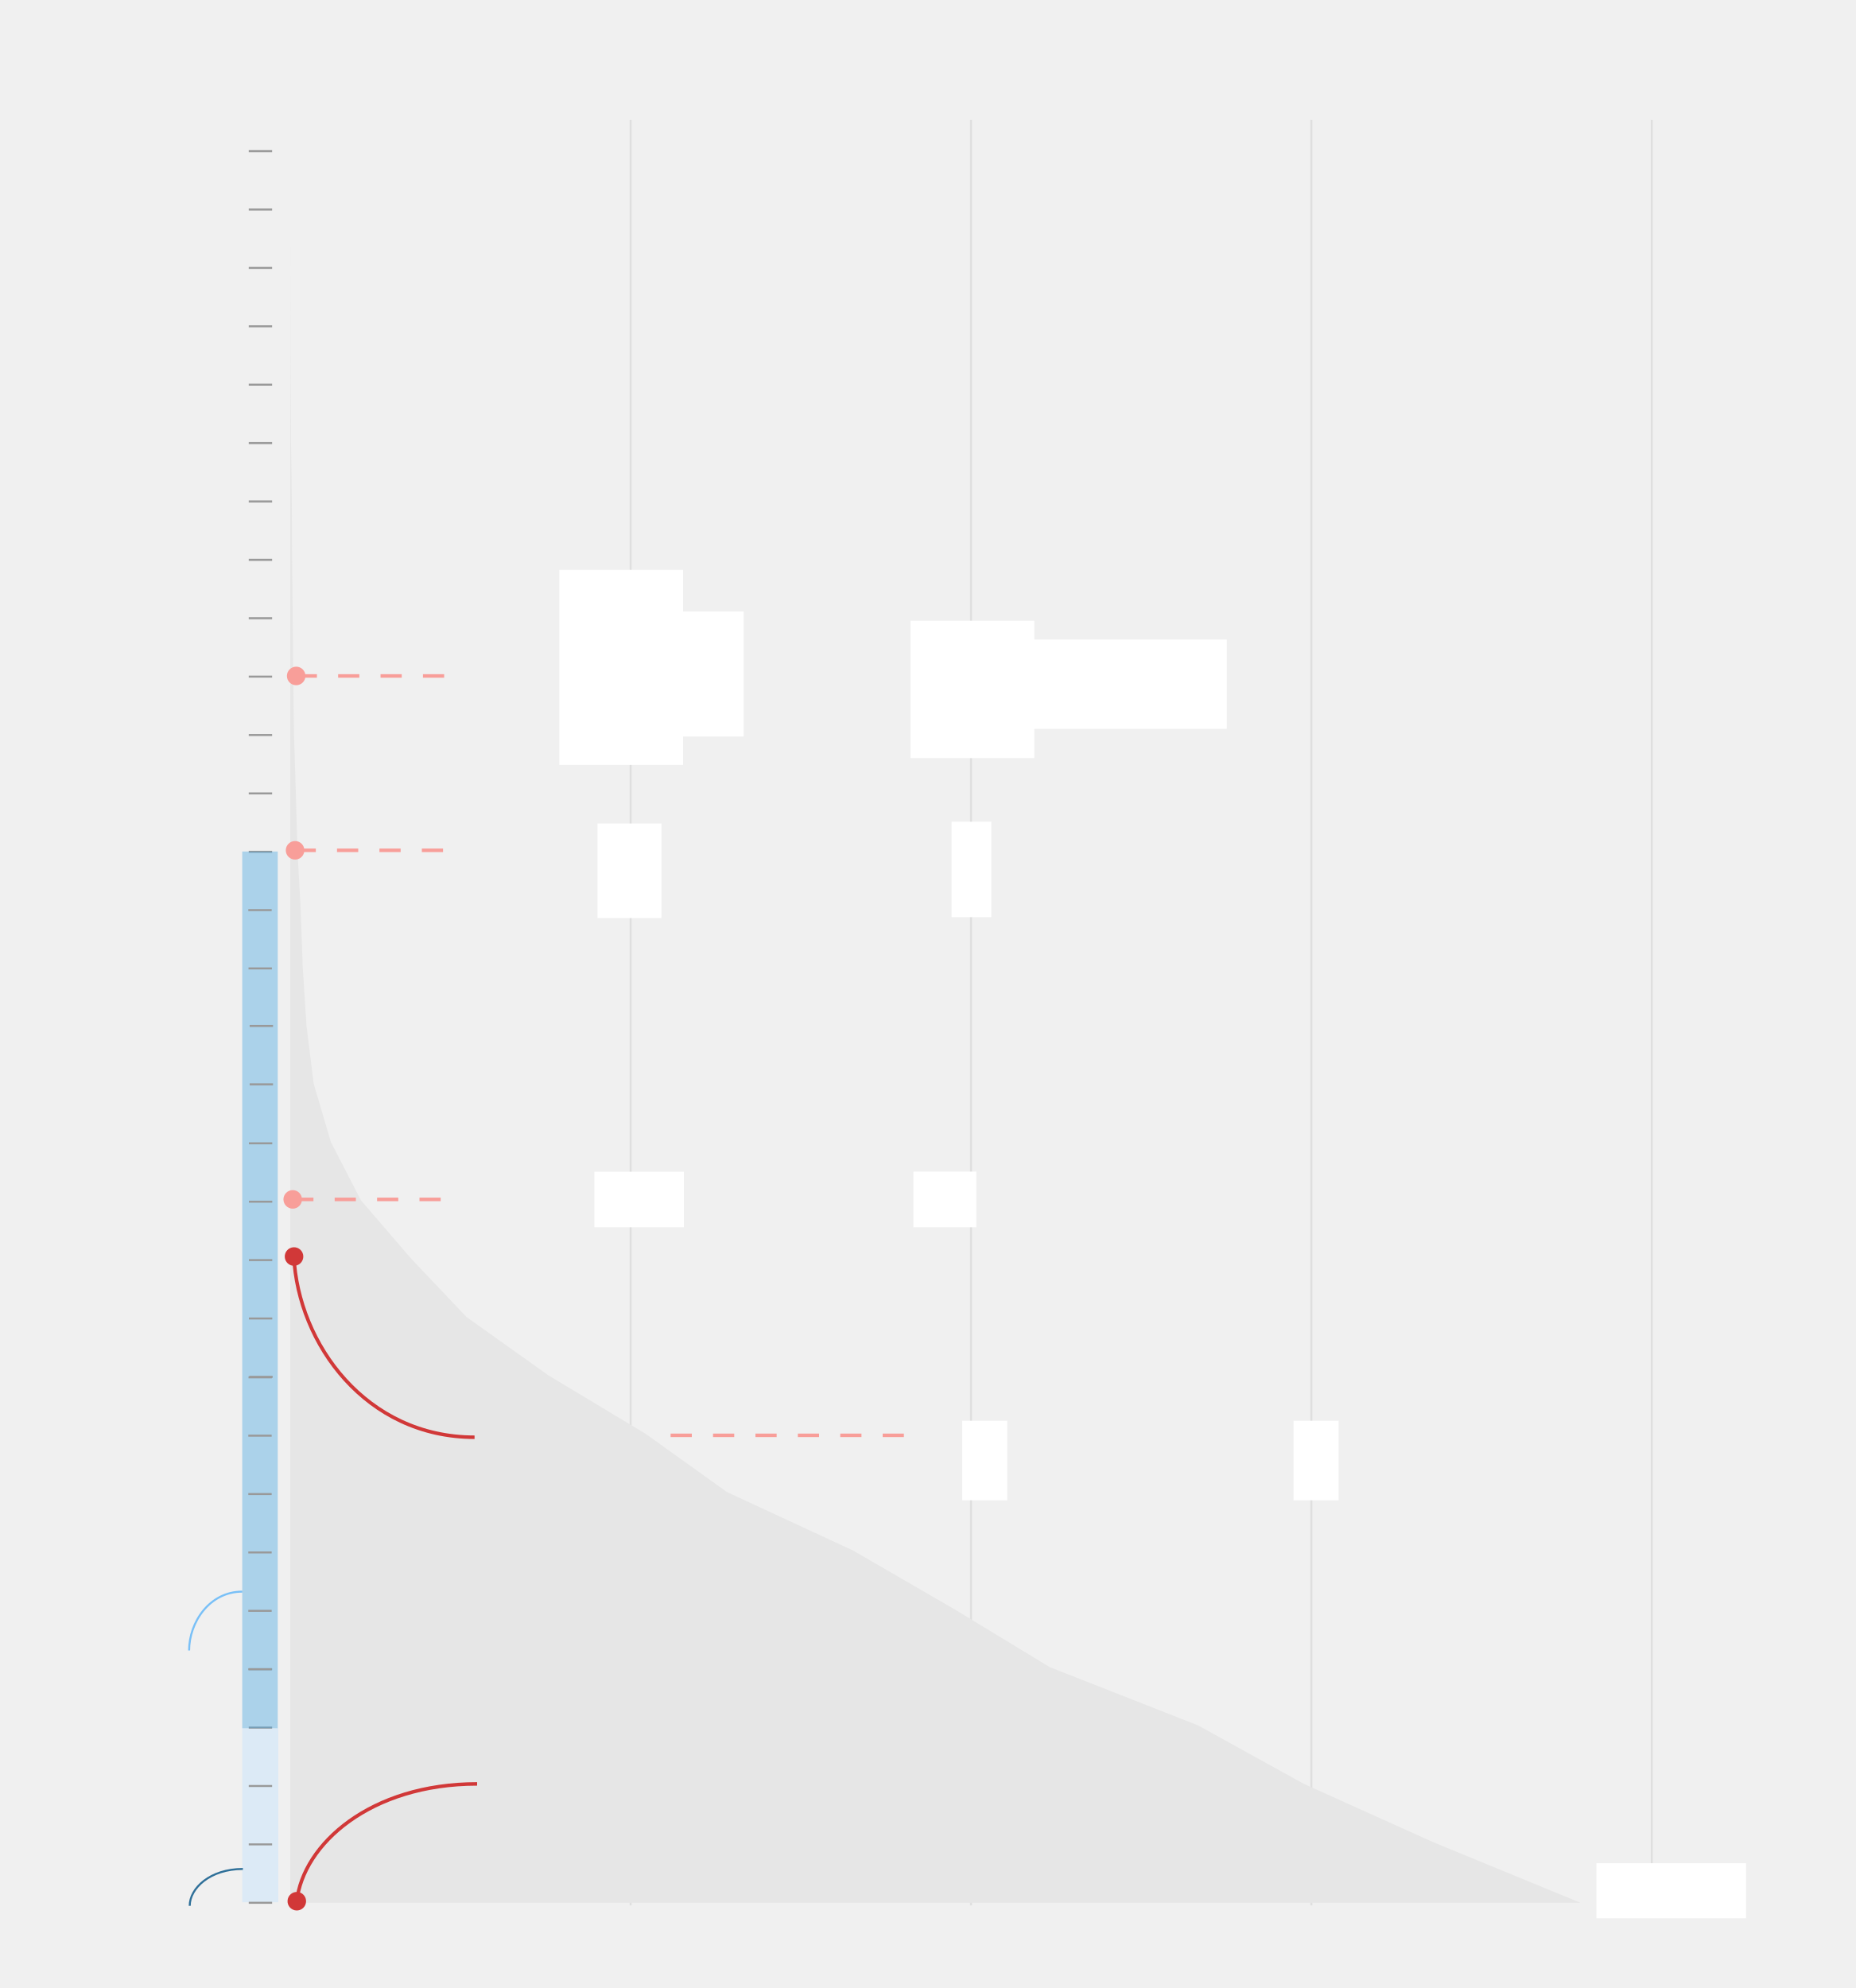
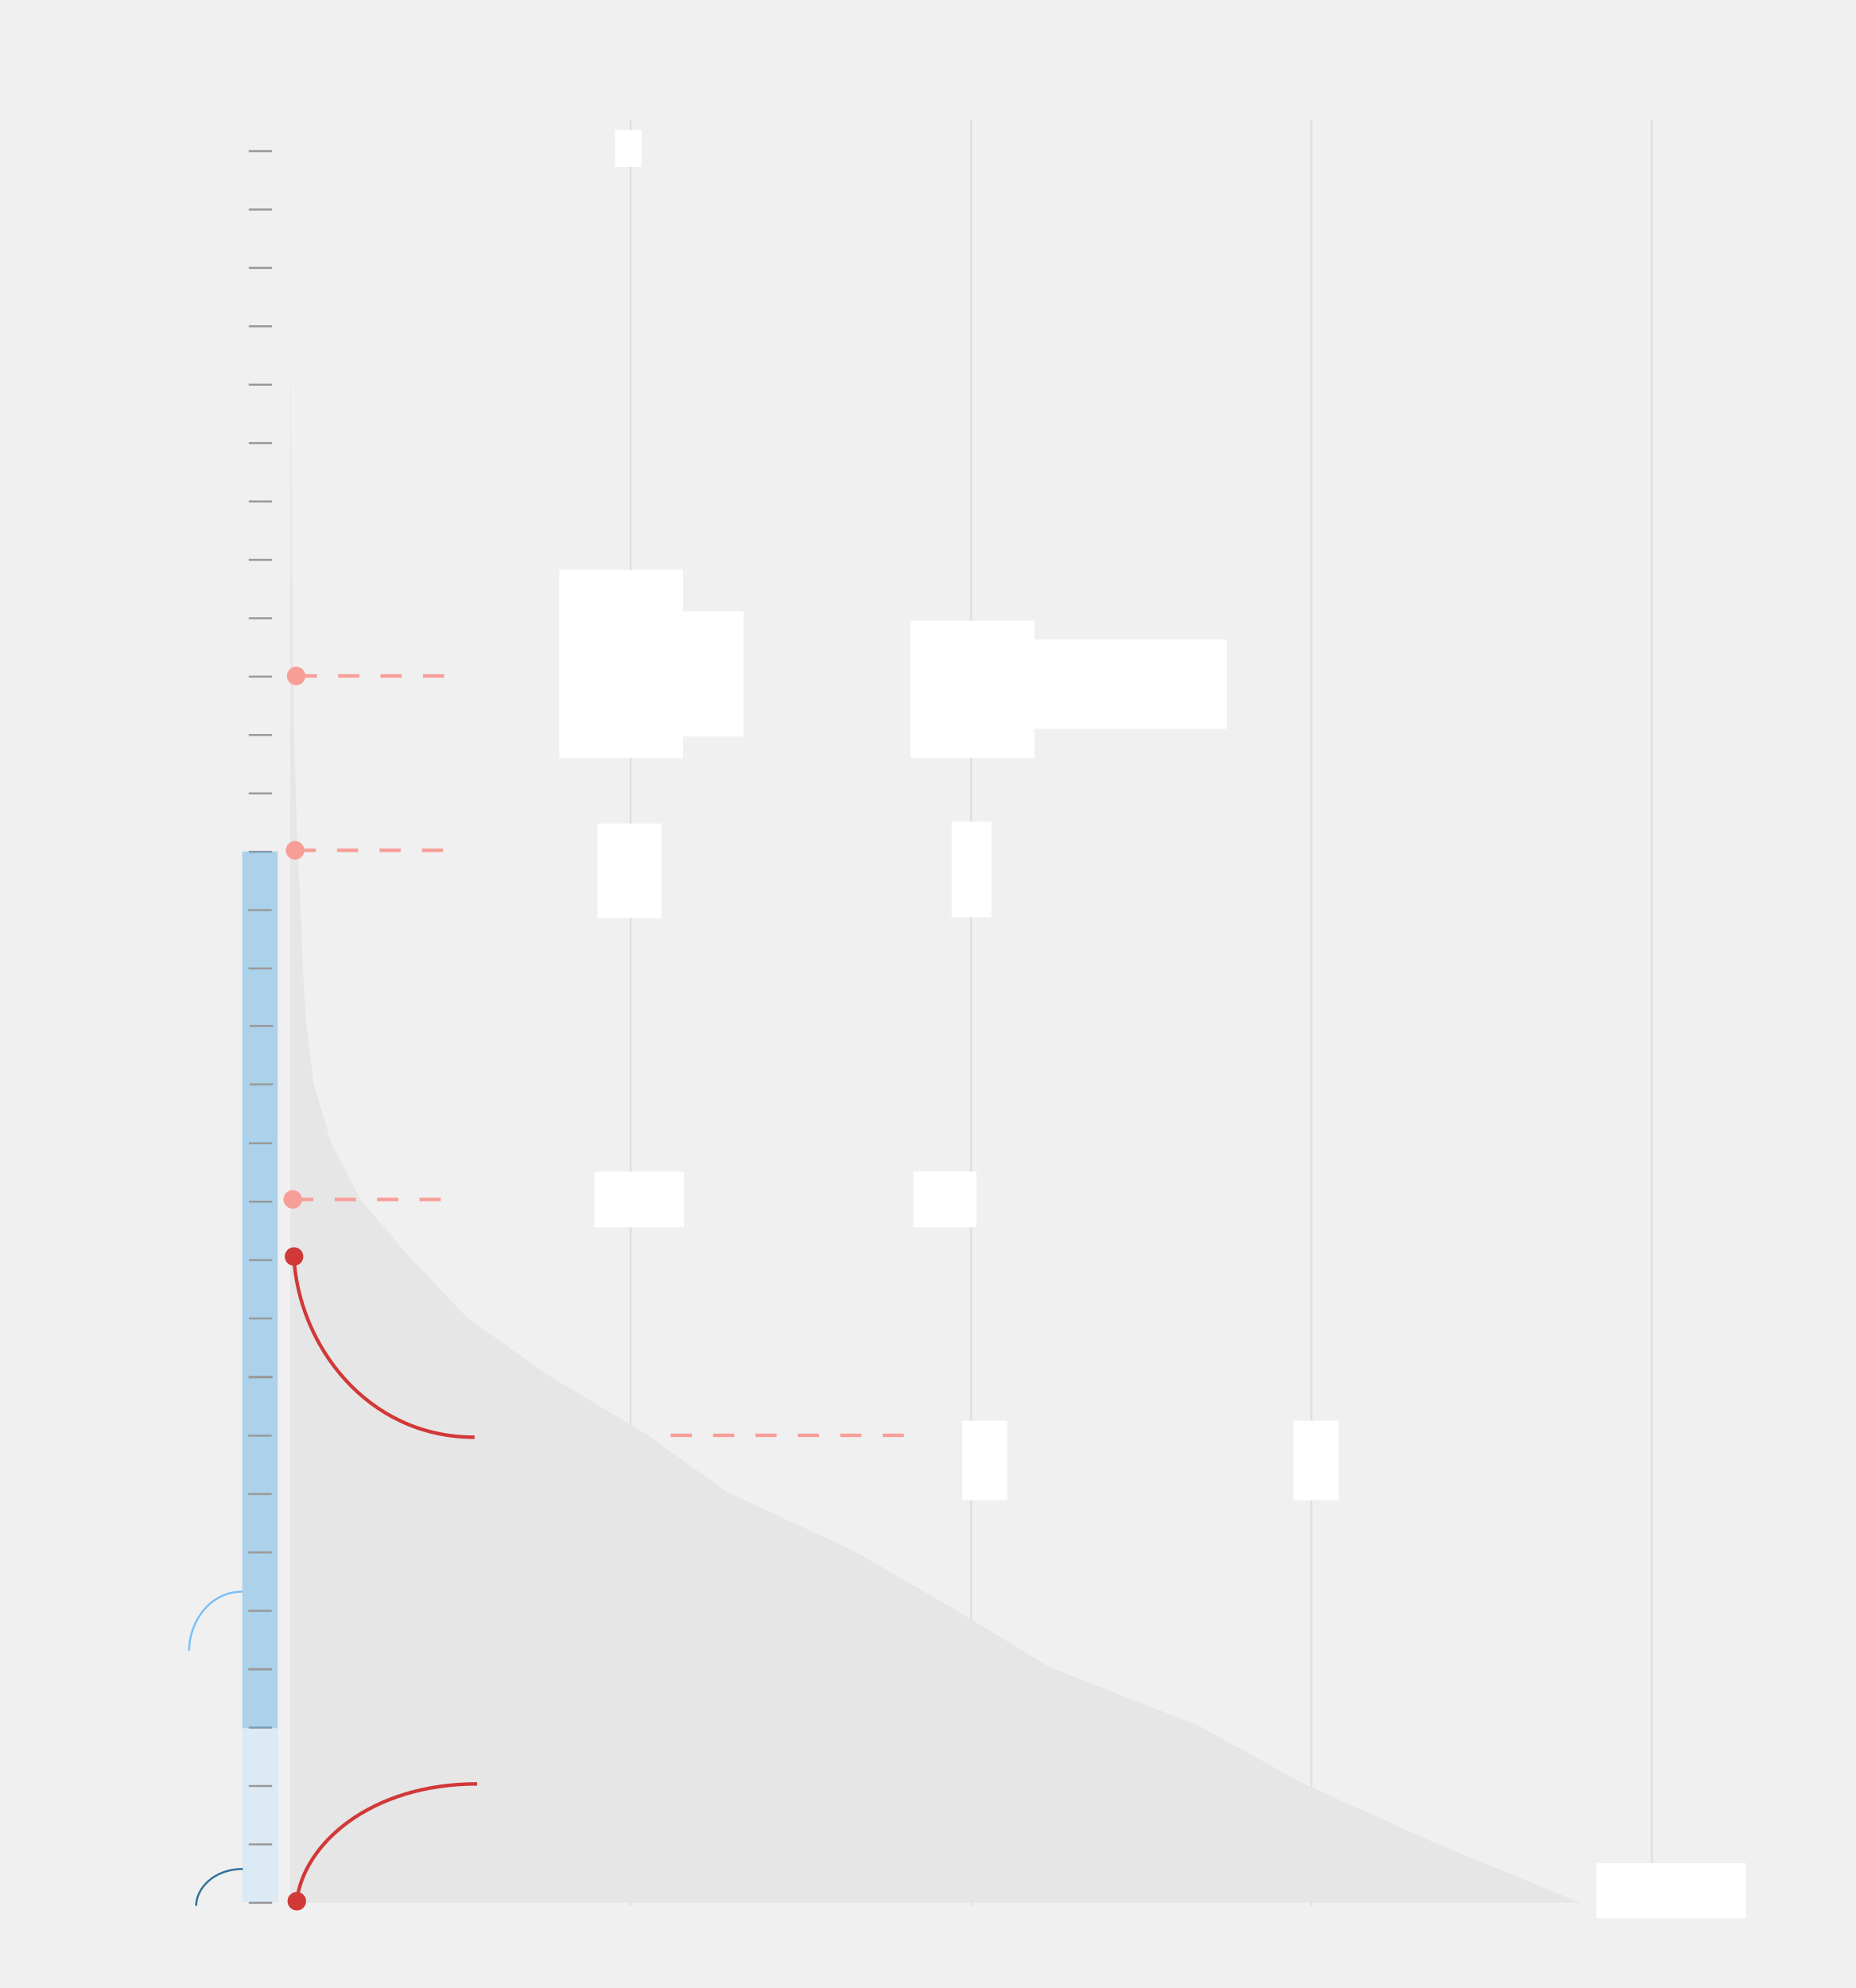
<svg xmlns="http://www.w3.org/2000/svg" version="1.2" baseProfile="tiny" id="g-cornell-desktop-img" x="0px" y="0px" viewBox="0 0 700 750" xml:space="preserve">
  <g>
    <line style="opacity:0.2;" fill="none" stroke="#999999" stroke-width="0.75" stroke-miterlimit="10" x1="366.326" y1="718.848" x2="366.326" y2="45.254" />
    <line style="opacity:0.2;" fill="none" stroke="#999999" stroke-width="0.75" stroke-miterlimit="10" x1="623.149" y1="718.848" x2="623.149" y2="45.254" />
    <line style="opacity:0.2;" fill="none" stroke="#999999" stroke-width="0.75" stroke-miterlimit="10" x1="237.914" y1="718.848" x2="237.914" y2="45.254" />
    <rect x="602.264" y="702.922" fill="#FFFFFF" width="56.457" height="20.753" />
    <rect x="256.423" y="230.677" fill="#FFFFFF" width="24.111" height="47.202" />
    <line style="opacity:0.2;" fill="none" stroke="#999999" stroke-width="0.75" stroke-miterlimit="10" x1="494.737" y1="718.848" x2="494.737" y2="45.254" />
    <rect x="224.249" y="442.052" fill="#FFFFFF" width="33.751" height="20.948" />
    <rect style="opacity:0.4;" x="65.365" y="678.023" transform="matrix(-1.431136e-07 1 -1 -1.431136e-07 783.0229 586.6353)" fill="#BDE1FF" width="65.658" height="13.612" />
    <polyline fill="#E6E6E6" points="109.518,56.575 109.518,78.59 109.528,100.604 109.581,122.619 109.655,144.633 109.793,166.648    110.078,188.644 110.194,210.659 110.426,232.674 110.617,254.688 110.902,276.703 111.599,298.717 112.212,320.732    113.426,342.747 114.208,364.761 115.613,386.776 118.328,408.79 124.804,430.805 136.16,452.82 155.101,474.834 175.985,496.849    206.874,518.864 243.509,540.878 274.25,562.893 321.755,584.907 359.763,606.922 396.018,628.937 452.038,650.951    491.864,672.966 540.689,694.98 596.266,717.847 109.518,717.847 109.518,139.94  " />
    <path fill="#E3DACB" stroke="#E3DACB" stroke-width="5" stroke-linecap="round" stroke-linejoin="round" stroke-miterlimit="10" d="   M160.829,220.024" />
    <line fill="none" stroke="#999999" stroke-width="0.75" stroke-miterlimit="10" x1="93.841" y1="57.017" x2="102.655" y2="57.017" />
    <line fill="none" stroke="#999999" stroke-width="0.75" stroke-miterlimit="10" x1="93.841" y1="79.045" x2="102.655" y2="79.045" />
    <rect x="349.191" y="241.281" fill="#FFFFFF" width="113.64" height="33.686" />
    <g>
      <line fill="none" stroke="#F89E99" stroke-width="1.33" stroke-miterlimit="10" stroke-dasharray="8,8" x1="110.256" y1="452.488" x2="170.343" y2="452.487" />
      <g>
        <path fill="#F89E99" d="M110.431,455.988c-1.933,0-3.5-1.567-3.5-3.5s1.567-3.5,3.5-3.5c1.933,0,3.5,1.567,3.5,3.5     C113.931,454.421,112.364,455.988,110.431,455.988z" />
      </g>
    </g>
    <line fill="none" stroke="#999999" stroke-width="0.75" stroke-miterlimit="10" x1="93.841" y1="101.073" x2="102.655" y2="101.073" />
    <line fill="none" stroke="#999999" stroke-width="0.75" stroke-miterlimit="10" x1="93.841" y1="123.1" x2="102.655" y2="123.1" />
    <line fill="none" stroke="#999999" stroke-width="0.75" stroke-miterlimit="10" x1="93.841" y1="145.128" x2="102.655" y2="145.128" />
    <line fill="none" stroke="#999999" stroke-width="0.75" stroke-miterlimit="10" x1="93.841" y1="167.156" x2="102.655" y2="167.156" />
    <line fill="none" stroke="#999999" stroke-width="0.75" stroke-miterlimit="10" x1="93.841" y1="189.183" x2="102.655" y2="189.183" />
    <line fill="none" stroke="#999999" stroke-width="0.75" stroke-miterlimit="10" x1="93.841" y1="211.211" x2="102.655" y2="211.211" />
    <line fill="none" stroke="#999999" stroke-width="0.75" stroke-miterlimit="10" x1="93.841" y1="233.239" x2="102.655" y2="233.239" />
    <line fill="none" stroke="#999999" stroke-width="0.75" stroke-miterlimit="10" x1="93.841" y1="255.266" x2="102.655" y2="255.266" />
    <line fill="none" stroke="#999999" stroke-width="0.75" stroke-miterlimit="10" x1="93.841" y1="277.294" x2="102.655" y2="277.294" />
    <line fill="none" stroke="#999999" stroke-width="0.75" stroke-miterlimit="10" x1="93.841" y1="299.322" x2="102.655" y2="299.322" />
    <line fill="none" stroke="#999999" stroke-width="0.75" stroke-miterlimit="10" x1="93.841" y1="321.349" x2="102.655" y2="321.349" />
    <line fill="none" stroke="#999999" stroke-width="0.75" stroke-miterlimit="10" x1="93.841" y1="629.737" x2="102.655" y2="629.737" />
    <line fill="none" stroke="#999999" stroke-width="0.75" stroke-miterlimit="10" x1="93.841" y1="651.764" x2="102.655" y2="651.764" />
    <line fill="none" stroke="#999999" stroke-width="0.75" stroke-miterlimit="10" x1="93.841" y1="673.792" x2="102.655" y2="673.792" />
    <line fill="none" stroke="#999999" stroke-width="0.75" stroke-miterlimit="10" x1="93.841" y1="695.82" x2="102.655" y2="695.82" />
    <line fill="none" stroke="#999999" stroke-width="0.75" stroke-miterlimit="10" x1="93.841" y1="717.847" x2="102.655" y2="717.847" />
-     <rect x="211" y="215" fill="#FFFFFF" width="46.706" height="73.561" />
+     <rect x="211" y="215" fill="#FFFFFF" width="46.706" height="71" />
    <path fill="none" stroke="#79C0F7" stroke-width="0.75" stroke-miterlimit="10" d="M91.403,600.464   c-12.402,0-20.06,11.617-20.06,22.189" />
    <g>
      <line fill="none" stroke="#F89E99" stroke-width="1.33" stroke-miterlimit="10" stroke-dasharray="8,8" x1="111.564" y1="255.01" x2="170.418" y2="255.01" />
      <g>
        <path fill="#F89E99" d="M111.739,258.51c-1.933,0-3.5-1.567-3.5-3.5c0-1.933,1.567-3.5,3.5-3.5c1.933,0,3.5,1.567,3.5,3.5     C115.239,256.943,113.672,258.51,111.739,258.51z" />
      </g>
    </g>
    <rect style="opacity:0.4;" x="-67.294" y="479.921" transform="matrix(2.267451e-07 1 -1 2.267451e-07 584.706 388.5329)" fill="#44A6E0" width="330.761" height="13.397" />
    <line fill="none" stroke="#999999" stroke-width="0.75" stroke-miterlimit="10" x1="93.68" y1="541.626" x2="102.493" y2="541.626" />
    <line fill="none" stroke="#999999" stroke-width="0.75" stroke-miterlimit="10" x1="93.68" y1="563.654" x2="102.493" y2="563.654" />
    <line fill="none" stroke="#999999" stroke-width="0.75" stroke-miterlimit="10" x1="93.68" y1="585.681" x2="102.493" y2="585.681" />
    <line fill="none" stroke="#999999" stroke-width="0.75" stroke-miterlimit="10" x1="93.68" y1="607.709" x2="102.493" y2="607.709" />
    <line fill="none" stroke="#999999" stroke-width="0.75" stroke-miterlimit="10" x1="93.68" y1="629.737" x2="102.493" y2="629.737" />
    <line fill="none" stroke="#999999" stroke-width="0.75" stroke-miterlimit="10" x1="93.68" y1="343.349" x2="102.493" y2="343.349" />
    <line fill="none" stroke="#999999" stroke-width="0.75" stroke-miterlimit="10" x1="93.761" y1="365.349" x2="102.574" y2="365.349" />
    <rect x="225.423" y="310.68" fill="#FFFFFF" width="24.111" height="35.669" />
    <line fill="none" stroke="#999999" stroke-width="0.75" stroke-miterlimit="10" x1="93.761" y1="519.626" x2="102.574" y2="519.626" />
    <g>
      <path fill="none" stroke="#D13838" stroke-width="1.33" stroke-miterlimit="10" d="M179.031,542.22    c-40.842,0-66.566-35.136-68.188-68.353" />
      <g>
        <path fill="#D13838" d="M114.423,473.876c-0.091-1.931-1.73-3.423-3.661-3.332c-1.931,0.091-3.423,1.73-3.332,3.661     c0.091,1.931,1.73,3.423,3.661,3.332C113.022,477.446,114.514,475.806,114.423,473.876z" />
      </g>
    </g>
    <rect x="344.598" y="442" fill="#FFFFFF" width="23.751" height="21" />
    <line fill="none" stroke="#999999" stroke-width="0.75" stroke-miterlimit="10" x1="94.059" y1="519.44" x2="102.873" y2="519.44" />
    <rect x="359" y="310" fill="#FFFFFF" width="15" height="36" />
    <line fill="none" stroke="#999999" stroke-width="0.75" stroke-miterlimit="10" x1="93.898" y1="431.33" x2="102.711" y2="431.33" />
    <line fill="none" stroke="#999999" stroke-width="0.75" stroke-miterlimit="10" x1="93.898" y1="453.357" x2="102.711" y2="453.357" />
    <line fill="none" stroke="#999999" stroke-width="0.75" stroke-miterlimit="10" x1="93.898" y1="475.385" x2="102.711" y2="475.385" />
    <line fill="none" stroke="#999999" stroke-width="0.75" stroke-miterlimit="10" x1="93.898" y1="497.413" x2="102.711" y2="497.413" />
    <line fill="none" stroke="#999999" stroke-width="0.75" stroke-miterlimit="10" x1="94.185" y1="387.057" x2="102.998" y2="387.057" />
    <line fill="none" stroke="#999999" stroke-width="0.75" stroke-miterlimit="10" x1="94.185" y1="409.085" x2="102.998" y2="409.085" />
    <g>
      <line fill="none" stroke="#F89E99" stroke-width="1.33" stroke-miterlimit="10" stroke-dasharray="8,8" x1="111.146" y1="320.791" x2="170" y2="320.791" />
      <g>
        <path fill="#F89E99" d="M111.321,324.291c-1.933,0-3.5-1.567-3.5-3.5c0-1.933,1.567-3.5,3.5-3.5c1.933,0,3.5,1.567,3.5,3.5     C114.821,322.724,113.254,324.291,111.321,324.291z" />
      </g>
    </g>
    <line fill="none" stroke="#F89E99" stroke-width="1.33" stroke-miterlimit="10" stroke-dasharray="8" x1="253" y1="541.5" x2="342" y2="541.499" />
    <rect x="363" y="536" fill="#FFFFFF" width="17" height="30" />
    <g>
      <path fill="none" stroke="#D13838" stroke-width="1.33" stroke-miterlimit="10" d="M180,673    c-40.149,0-65.685,22.635-68.065,44.431" />
      <g>
        <path fill="#D13838" d="M108.479,717.037c-0.121,1.929,1.345,3.592,3.274,3.713s3.592-1.345,3.713-3.274     c0.121-1.929-1.345-3.592-3.274-3.713C110.262,713.642,108.6,715.108,108.479,717.037z" />
      </g>
    </g>
-     <path fill="none" stroke="#2F7099" stroke-width="0.75" stroke-miterlimit="10" d="M91.634,705.089   c-12.402,0-20.06,7.283-20.06,13.911" />
+     <path fill="none" stroke="#2F7099" stroke-width="0.75" stroke-miterlimit="10" d="M91.634,705.089   C80.732,705.089,74,712.372,74,719" />
    <rect x="343.495" y="234.197" fill="#FFFFFF" width="46.706" height="51.803" />
    <rect x="488" y="536" fill="#FFFFFF" width="17" height="30" />
+     <rect x="232" y="49" fill="#FFFFFF" width="10" height="14" />
  </g>
  <style>
#g-cornell-desktop-img rect, #g-cornell-desktop-img circle, #g-cornell-desktop-img path, #g-cornell-desktop-img line, #g-cornell-desktop-img polyline { vector-effect: non-scaling-stroke; }
</style>
</svg>
